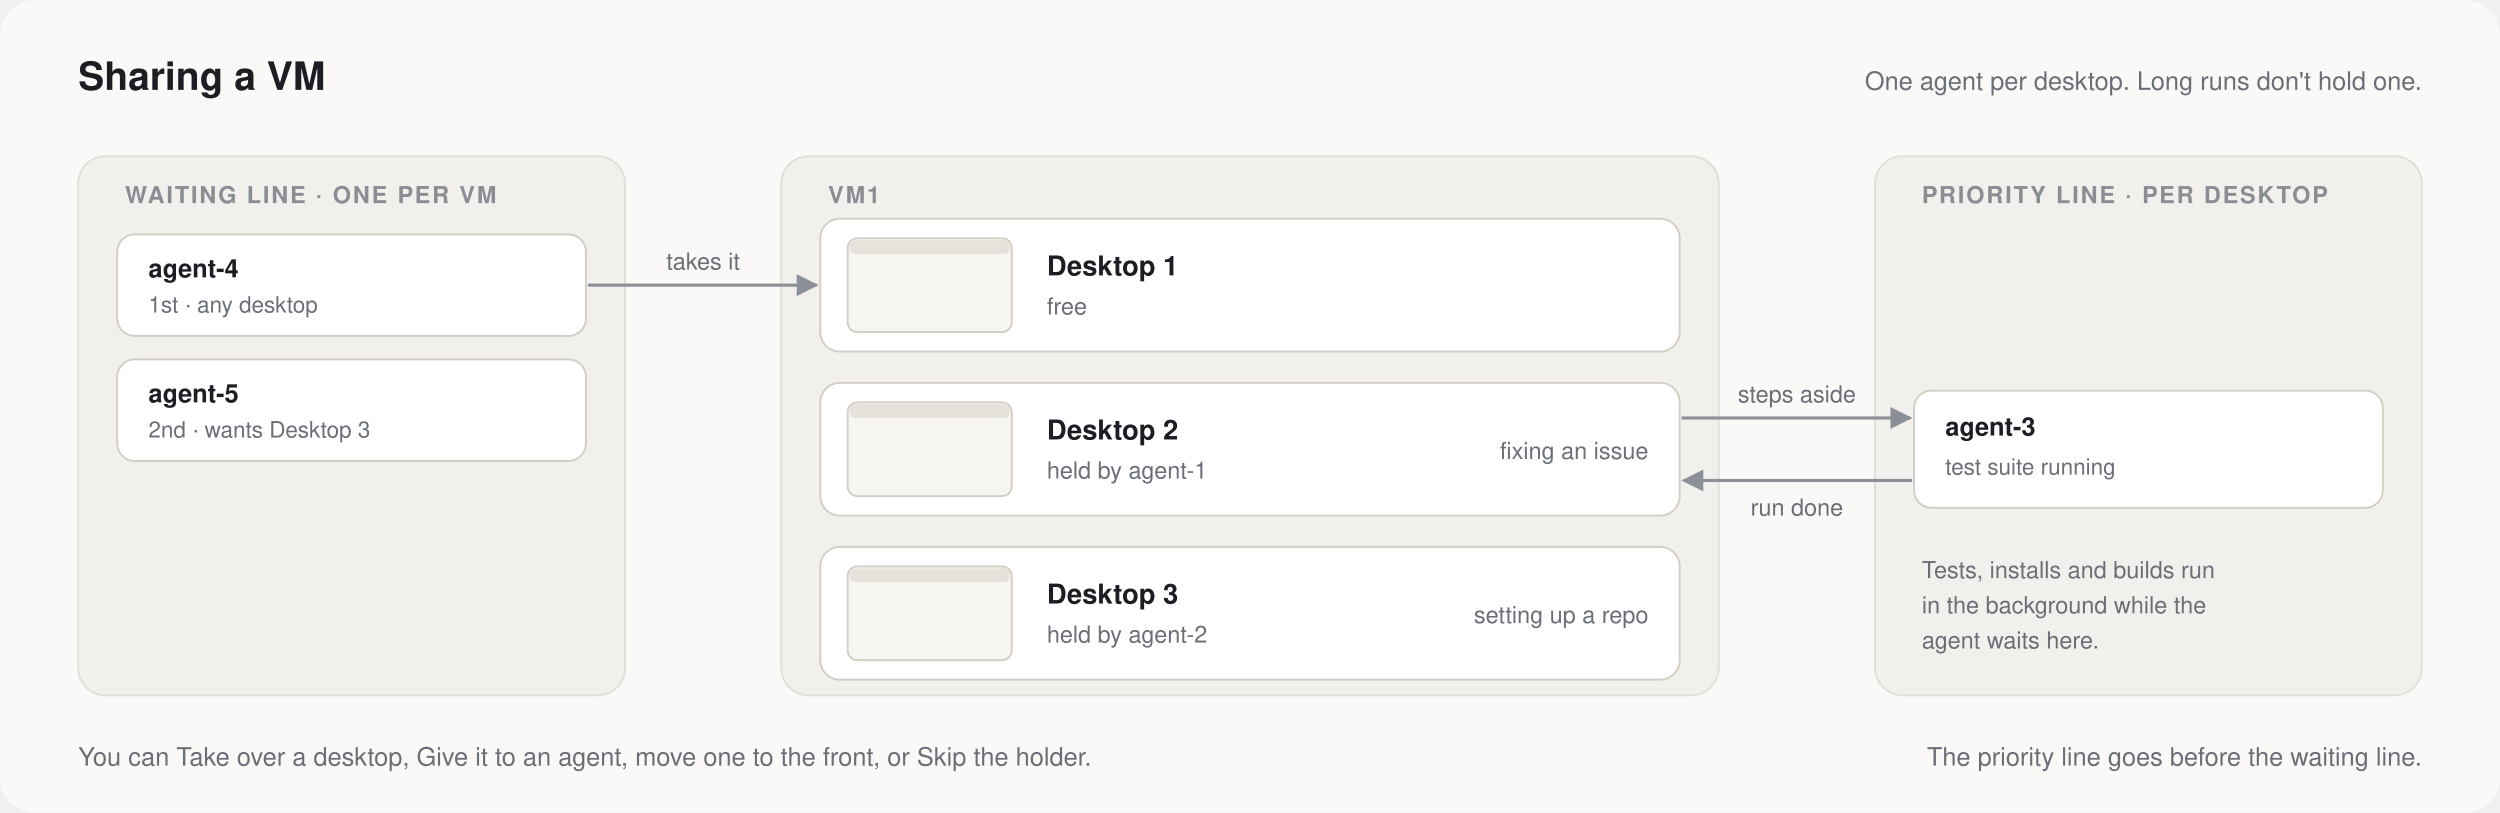
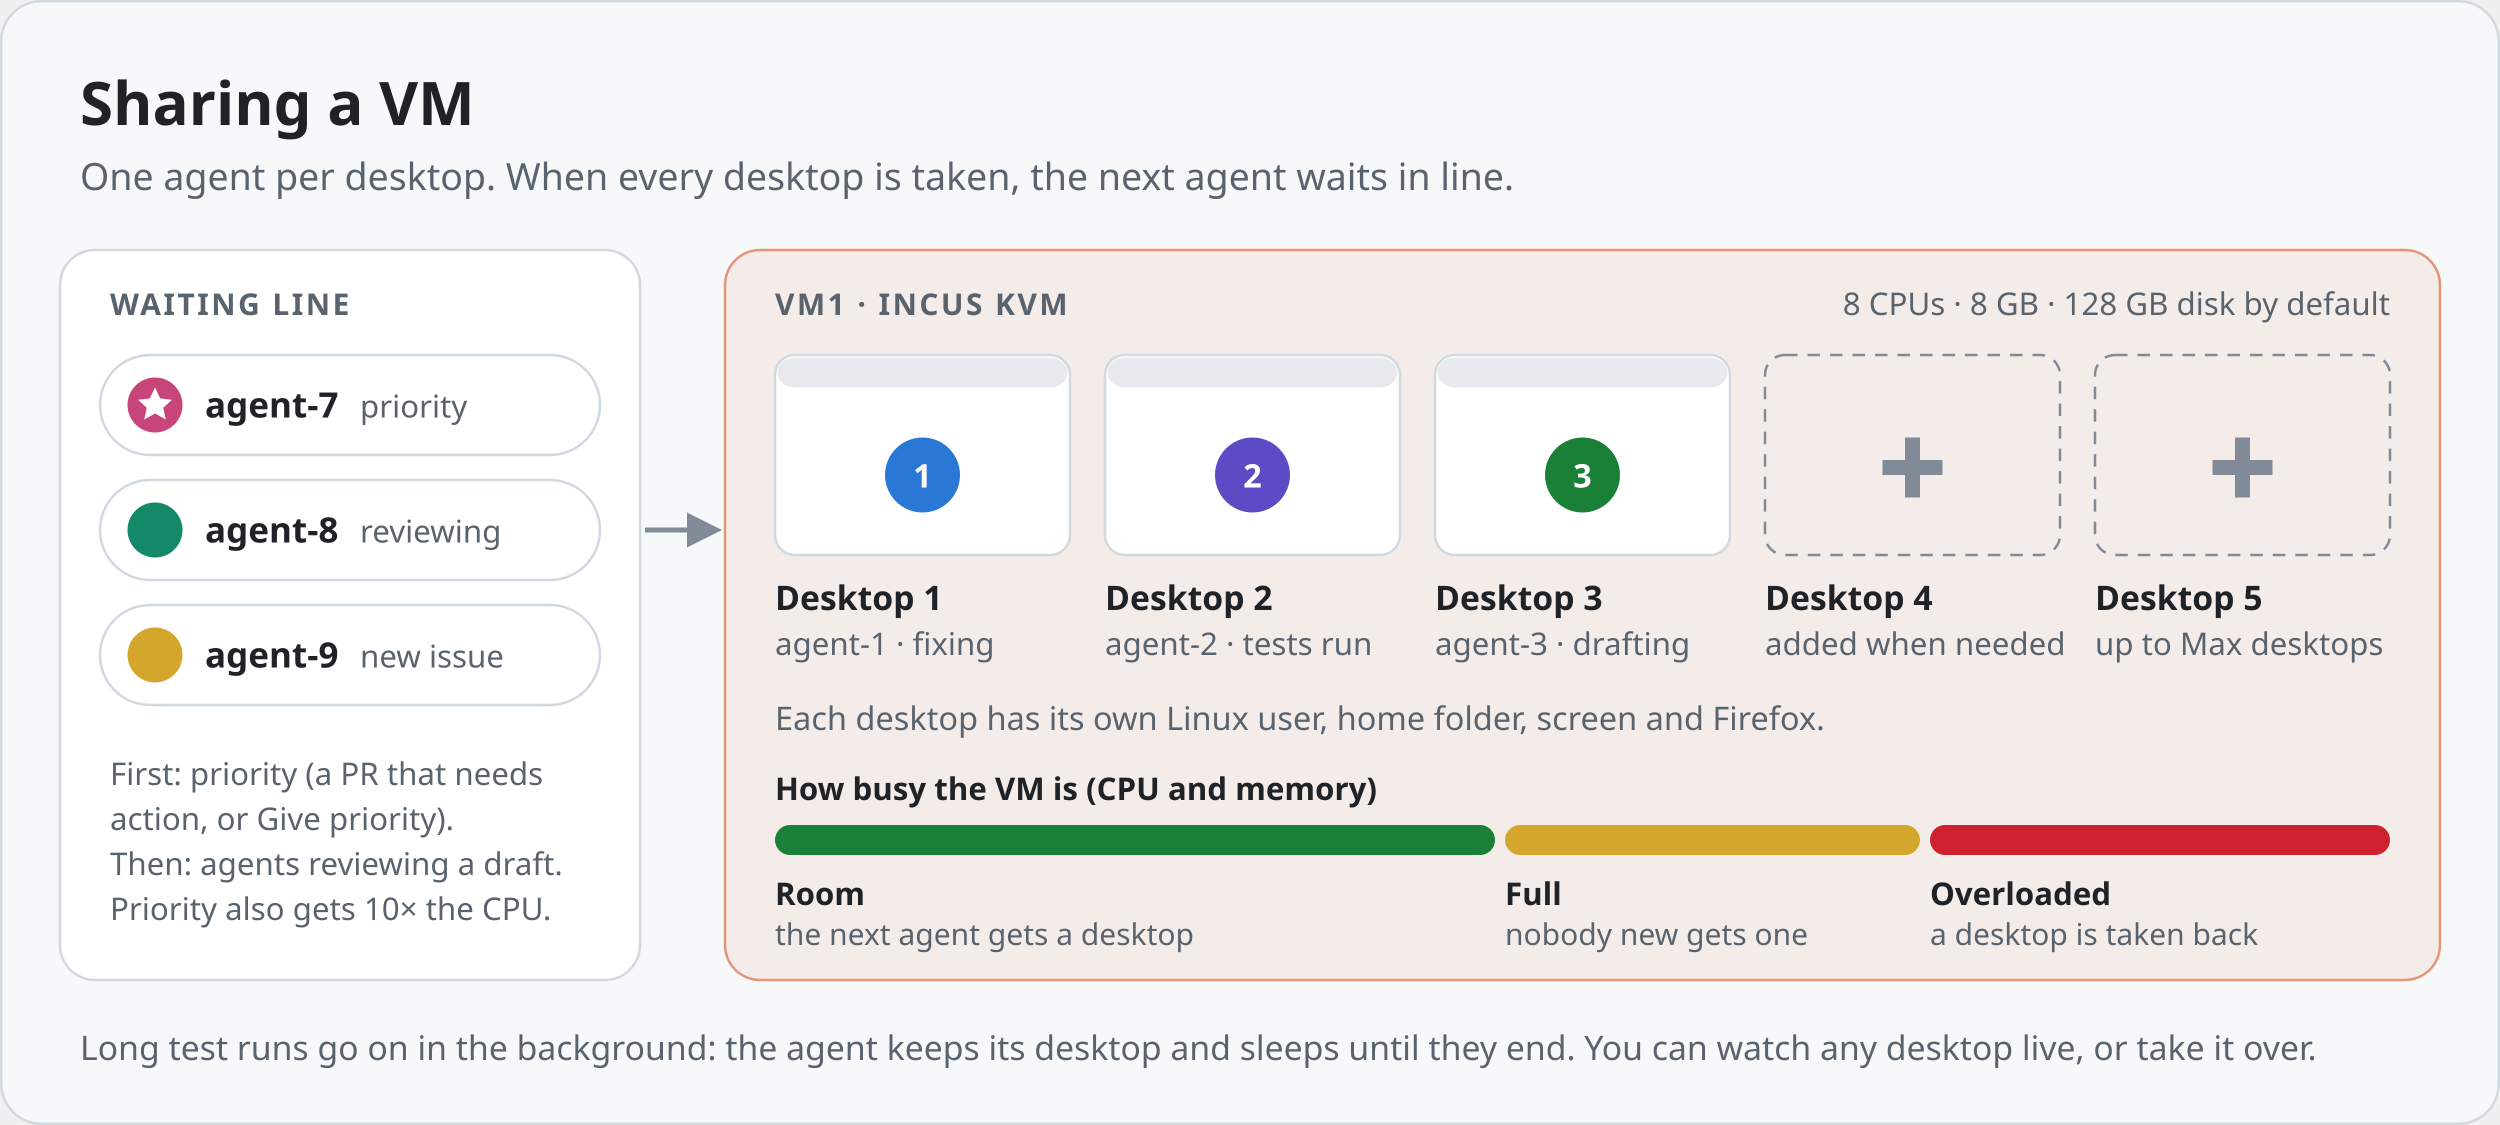
- <svg xmlns="http://www.w3.org/2000/svg" viewBox="0 0 1280 416" width="1280" height="416" role="img" aria-label="How agents share a VM: a VM has up to three desktops and one agent works on each. Agents waiting for the VM stand in one waiting line, and the first takes the first free desktop, or the one it asked for. An agent whose long run (tests, installs, builds) is going steps aside into that desktop's priority line, and gets the desktop back first when the run is done." font-family="'Instrument Sans', -apple-system, BlinkMacSystemFont, 'Segoe UI', Helvetica, Arial, sans-serif">
+ <svg xmlns="http://www.w3.org/2000/svg" viewBox="0 0 1000 450" width="1000" height="450" role="img" aria-label="Sharing a VM. A waiting line on the left: agents with priority first, then agents reviewing a draft, then the rest. The VM on the right has desktops 1 to 3 held by agents, and desktops 4 and 5 that agents add when needed, up to Max desktops. Each desktop has its own Linux user, home folder, screen and Firefox. A load bar shows Room (the next agent gets a desktop), Full (nobody new gets one) and Overloaded (a desktop is taken back, its programs keep running)." font-family="-apple-system, BlinkMacSystemFont, 'Segoe UI', 'Noto Sans', Helvetica, Arial, sans-serif">
  <style>
-     .bg { fill: #faf9f7; }
-     .lane { fill: #f2f0ec; stroke: #e3dfd8; }
-     .box { fill: #ffffff; stroke: #d3cec6; }
-     .tile { fill: #f7f5f2; stroke: #d3cec6; }
-     .strip { fill: #e6e2db; }
-     .t { fill: #1c1e24; }
-     .m { fill: #6a6e77; }
-     .lab { fill: #8a8d94; font-size: 12px; font-weight: 600; letter-spacing: 0.08em; }
-     .line { fill: none; stroke: #8b8f98; stroke-width: 1.6; }
-     .head { fill: #8b8f98; }
+     .bg { fill: #f6f8fa; stroke: #d1d9e0; }
+     .card { fill: #ffffff; stroke: #d1d9e0; }
+     .ghost { fill: none; stroke: #818b98; stroke-dasharray: 5 4; }
+     .bar { fill: #e6eaef; }
+     .t { fill: #1f2328; }
+     .m { fill: #59636e; }
+     .lab { fill: #59636e; font-size: 12px; font-weight: 700; letter-spacing: 0.08em; }
+     .hd { fill: #818b98; }
    @media (prefers-color-scheme: dark) {
-       .bg { fill: #0e1015; }
-       .lane { fill: #151821; stroke: #232836; }
-       .box { fill: #1b1f2a; stroke: #2f3546; }
-       .tile { fill: #222736; stroke: #353c4f; }
-       .strip { fill: #303749; }
-       .t { fill: #e8eaef; }
-       .m { fill: #9aa1ad; }
-       .lab { fill: #7d8492; }
-       .line { stroke: #7d8492; }
-       .head { fill: #7d8492; }
+       .bg { fill: #151b23; stroke: #3d444d; }
+       .card { fill: #0d1117; stroke: #3d444d; }
+       .ghost { stroke: #656c76; }
+       .bar { fill: #262c36; }
+       .t { fill: #f0f6fc; }
+       .m { fill: #9198a1; }
+       .lab { fill: #9198a1; }
+       .hd { fill: #656c76; }
    }
  </style>
  <defs>
-     <marker id="arrow" viewBox="0 0 10 10" refX="9" refY="5" markerWidth="7" markerHeight="7" orient="auto-start-reverse">
-       <path d="M0 0 L10 5 L0 10 z" class="head" />
+     <marker id="head" viewBox="0 0 10 10" refX="8" refY="5" markerWidth="7" markerHeight="7" orient="auto">
+       <path d="M0 0 L10 5 L0 10 z" class="hd" />
    </marker>
  </defs>
-   <rect class="bg" x="0" y="0" width="1280" height="416" rx="18" />
-   <text class="t" x="40" y="46" font-size="20" font-weight="600">Sharing a VM</text>
-   <text class="m" x="1240" y="46" font-size="13" text-anchor="end">One agent per desktop. Long runs don't hold one.</text>
-   <rect class="lane" x="40" y="80" width="280" height="276" rx="14" />
-   <text class="lab" x="64" y="104">WAITING LINE · ONE PER VM</text>
-   <rect class="box" x="60" y="120" width="240" height="52" rx="9" />
-   <text class="t" x="76" y="142" font-size="13" font-weight="600">agent-4</text>
-   <text class="m" x="76" y="160" font-size="11.5">1st · any desktop</text>
-   <rect class="box" x="60" y="184" width="240" height="52" rx="9" />
-   <text class="t" x="76" y="206" font-size="13" font-weight="600">agent-5</text>
-   <text class="m" x="76" y="224" font-size="11.5">2nd · wants Desktop 3</text>
-   <rect class="lane" x="400" y="80" width="480" height="276" rx="14" />
-   <text class="lab" x="424" y="104">VM1</text>
-   <rect class="box" x="420" y="112" width="440" height="68" rx="10" />
-   <rect class="tile" x="434" y="122" width="84" height="48" rx="5" />
-   <rect class="strip" x="435" y="123" width="82" height="7" rx="3" />
-   <text class="t" x="536" y="141" font-size="14" font-weight="600">Desktop 1</text>
-   <text class="m" x="536" y="161" font-size="12">free</text>
-   <rect class="box" x="420" y="196" width="440" height="68" rx="10" />
-   <rect class="tile" x="434" y="206" width="84" height="48" rx="5" />
-   <rect class="strip" x="435" y="207" width="82" height="7" rx="3" />
-   <text class="t" x="536" y="225" font-size="14" font-weight="600">Desktop 2</text>
-   <text class="m" x="536" y="245" font-size="12">held by agent-1</text>
-   <text class="m" x="844" y="235" font-size="12" text-anchor="end">fixing an issue</text>
-   <rect class="box" x="420" y="280" width="440" height="68" rx="10" />
-   <rect class="tile" x="434" y="290" width="84" height="48" rx="5" />
-   <rect class="strip" x="435" y="291" width="82" height="7" rx="3" />
-   <text class="t" x="536" y="309" font-size="14" font-weight="600">Desktop 3</text>
-   <text class="m" x="536" y="329" font-size="12">held by agent-2</text>
-   <text class="m" x="844" y="319" font-size="12" text-anchor="end">setting up a repo</text>
-   <rect class="lane" x="960" y="80" width="280" height="276" rx="14" />
-   <text class="lab" x="984" y="104">PRIORITY LINE · PER DESKTOP</text>
-   <rect class="box" x="980" y="200" width="240" height="60" rx="9" />
-   <text class="t" x="996" y="223" font-size="13" font-weight="600">agent-3</text>
-   <text class="m" x="996" y="243" font-size="11.5">test suite running</text>
-   <text class="m" x="984" y="296" font-size="12">Tests, installs and builds run</text>
-   <text class="m" x="984" y="314" font-size="12">in the background while the</text>
-   <text class="m" x="984" y="332" font-size="12">agent waits here.</text>
-   <line class="line" x1="301" y1="146" x2="418" y2="146" marker-end="url(#arrow)" />
-   <text class="m" x="360" y="138" font-size="12" text-anchor="middle">takes it</text>
-   <line class="line" x1="861" y1="214" x2="978" y2="214" marker-end="url(#arrow)" />
-   <text class="m" x="920" y="206" font-size="12" text-anchor="middle">steps aside</text>
-   <line class="line" x1="979" y1="246" x2="862" y2="246" marker-end="url(#arrow)" />
-   <text class="m" x="920" y="264" font-size="12" text-anchor="middle">run done</text>
-   <text class="m" x="40" y="392" font-size="13">You can Take over a desktop, Give it to an agent, move one to the front, or Skip the holder.</text>
-   <text class="m" x="1240" y="392" font-size="13" text-anchor="end">The priority line goes before the waiting line.</text>
+   <rect class="bg" x="0.5" y="0.5" width="999" height="449" rx="16" />
+   <text class="t" x="32" y="50" font-size="24" font-weight="700">Sharing a VM</text>
+   <text class="m" x="32" y="76" font-size="15">One agent per desktop. When every desktop is taken, the next agent waits in line.</text>
+   <rect class="card" x="24" y="100" width="232" height="292" rx="14" />
+   <text class="lab" x="44" y="126">WAITING LINE</text>
+   <rect class="card" x="40" y="142" width="200" height="40" rx="20" />
+   <circle cx="62" cy="162" r="11" fill="#c7457a" />
+   <path d="M62 155 L64.1 159.4 L68.8 159.9 L65.3 163.1 L66.3 167.8 L62 165.4 L57.7 167.8 L58.7 163.1 L55.2 159.9 L59.9 159.4 z" fill="#ffffff" />
+   <text class="t" x="82" y="167" font-size="14" font-weight="700">agent-7</text>
+   <text class="m" x="144" y="167" font-size="12.5">priority</text>
+   <rect class="card" x="40" y="192" width="200" height="40" rx="20" />
+   <circle cx="62" cy="212" r="11" fill="#13896a" />
+   <text class="t" x="82" y="217" font-size="14" font-weight="700">agent-8</text>
+   <text class="m" x="144" y="217" font-size="12.5">reviewing</text>
+   <rect class="card" x="40" y="242" width="200" height="40" rx="20" />
+   <circle cx="62" cy="262" r="11" fill="#d4a72c" />
+   <text class="t" x="82" y="267" font-size="14" font-weight="700">agent-9</text>
+   <text class="m" x="144" y="267" font-size="12.5">new issue</text>
+   <g class="m" font-size="12.5">
+     <text x="44" y="314">First: priority (a PR that needs</text>
+     <text x="44" y="332">action, or Give priority).</text>
+     <text x="44" y="350">Then: agents reviewing a draft.</text>
+     <text x="44" y="368">Priority also gets 10× the CPU.</text>
+   </g>
+   <line x1="258" y1="212" x2="286" y2="212" stroke-width="2" class="hd" stroke="#818b98" marker-end="url(#head)" />
+   <rect x="290" y="100" width="686" height="292" rx="14" fill="#d95926" fill-opacity="0.08" stroke="#d95926" stroke-opacity="0.6" />
+   <text class="lab" x="310" y="126">VM1 · INCUS KVM</text>
+   <text class="m" x="956" y="126" font-size="12.5" text-anchor="end">8 CPUs · 8 GB · 128 GB disk by default</text>
+   <rect class="card" x="310" y="142" width="118" height="80" rx="8" />
+   <rect class="bar" x="311" y="143" width="116" height="12" rx="7" />
+   <circle cx="369" cy="190" r="15" fill="#2a78d6" />
+   <text x="369" y="195" font-size="13" font-weight="700" fill="#ffffff" text-anchor="middle">1</text>
+   <text class="t" x="310" y="244" font-size="13.5" font-weight="700">Desktop 1</text>
+   <text class="m" x="310" y="262" font-size="12.5">agent-1 · fixing</text>
+   <rect class="card" x="442" y="142" width="118" height="80" rx="8" />
+   <rect class="bar" x="443" y="143" width="116" height="12" rx="7" />
+   <circle cx="501" cy="190" r="15" fill="#5b4bc4" />
+   <text x="501" y="195" font-size="13" font-weight="700" fill="#ffffff" text-anchor="middle">2</text>
+   <text class="t" x="442" y="244" font-size="13.5" font-weight="700">Desktop 2</text>
+   <text class="m" x="442" y="262" font-size="12.5">agent-2 · tests run</text>
+   <rect class="card" x="574" y="142" width="118" height="80" rx="8" />
+   <rect class="bar" x="575" y="143" width="116" height="12" rx="7" />
+   <circle cx="633" cy="190" r="15" fill="#1a7f37" />
+   <text x="633" y="195" font-size="13" font-weight="700" fill="#ffffff" text-anchor="middle">3</text>
+   <text class="t" x="574" y="244" font-size="13.5" font-weight="700">Desktop 3</text>
+   <text class="m" x="574" y="262" font-size="12.5">agent-3 · drafting</text>
+   <rect class="ghost" x="706" y="142" width="118" height="80" rx="8" />
+   <path class="hd" d="M762 175 h6 v9 h9 v6 h-9 v9 h-6 v-9 h-9 v-6 h9 z" />
+   <text class="t" x="706" y="244" font-size="13.5" font-weight="700">Desktop 4</text>
+   <text class="m" x="706" y="262" font-size="12.5">added when needed</text>
+   <rect class="ghost" x="838" y="142" width="118" height="80" rx="8" />
+   <path class="hd" d="M894 175 h6 v9 h9 v6 h-9 v9 h-6 v-9 h-9 v-6 h9 z" />
+   <text class="t" x="838" y="244" font-size="13.5" font-weight="700">Desktop 5</text>
+   <text class="m" x="838" y="262" font-size="12.5">up to Max desktops</text>
+   <text class="m" x="310" y="292" font-size="13">Each desktop has its own Linux user, home folder, screen and Firefox.</text>
+   <text class="t" x="310" y="320" font-size="12.5" font-weight="700">How busy the VM is (CPU and memory)</text>
+   <rect x="310" y="330" width="288" height="12" rx="6" fill="#1a7f37" />
+   <rect x="602" y="330" width="166" height="12" rx="6" fill="#d4a72c" />
+   <rect x="772" y="330" width="184" height="12" rx="6" fill="#cf222e" />
+   <text class="t" x="310" y="362" font-size="12.5" font-weight="700">Room</text>
+   <text class="m" x="310" y="378" font-size="12">the next agent gets a desktop</text>
+   <text class="t" x="602" y="362" font-size="12.5" font-weight="700">Full</text>
+   <text class="m" x="602" y="378" font-size="12">nobody new gets one</text>
+   <text class="t" x="772" y="362" font-size="12.5" font-weight="700">Overloaded</text>
+   <text class="m" x="772" y="378" font-size="12">a desktop is taken back</text>
+   <text class="m" x="32" y="424" font-size="13.5">Long test runs go on in the background: the agent keeps its desktop and sleeps until they end. You can watch any desktop live, or take it over.</text>
</svg>
